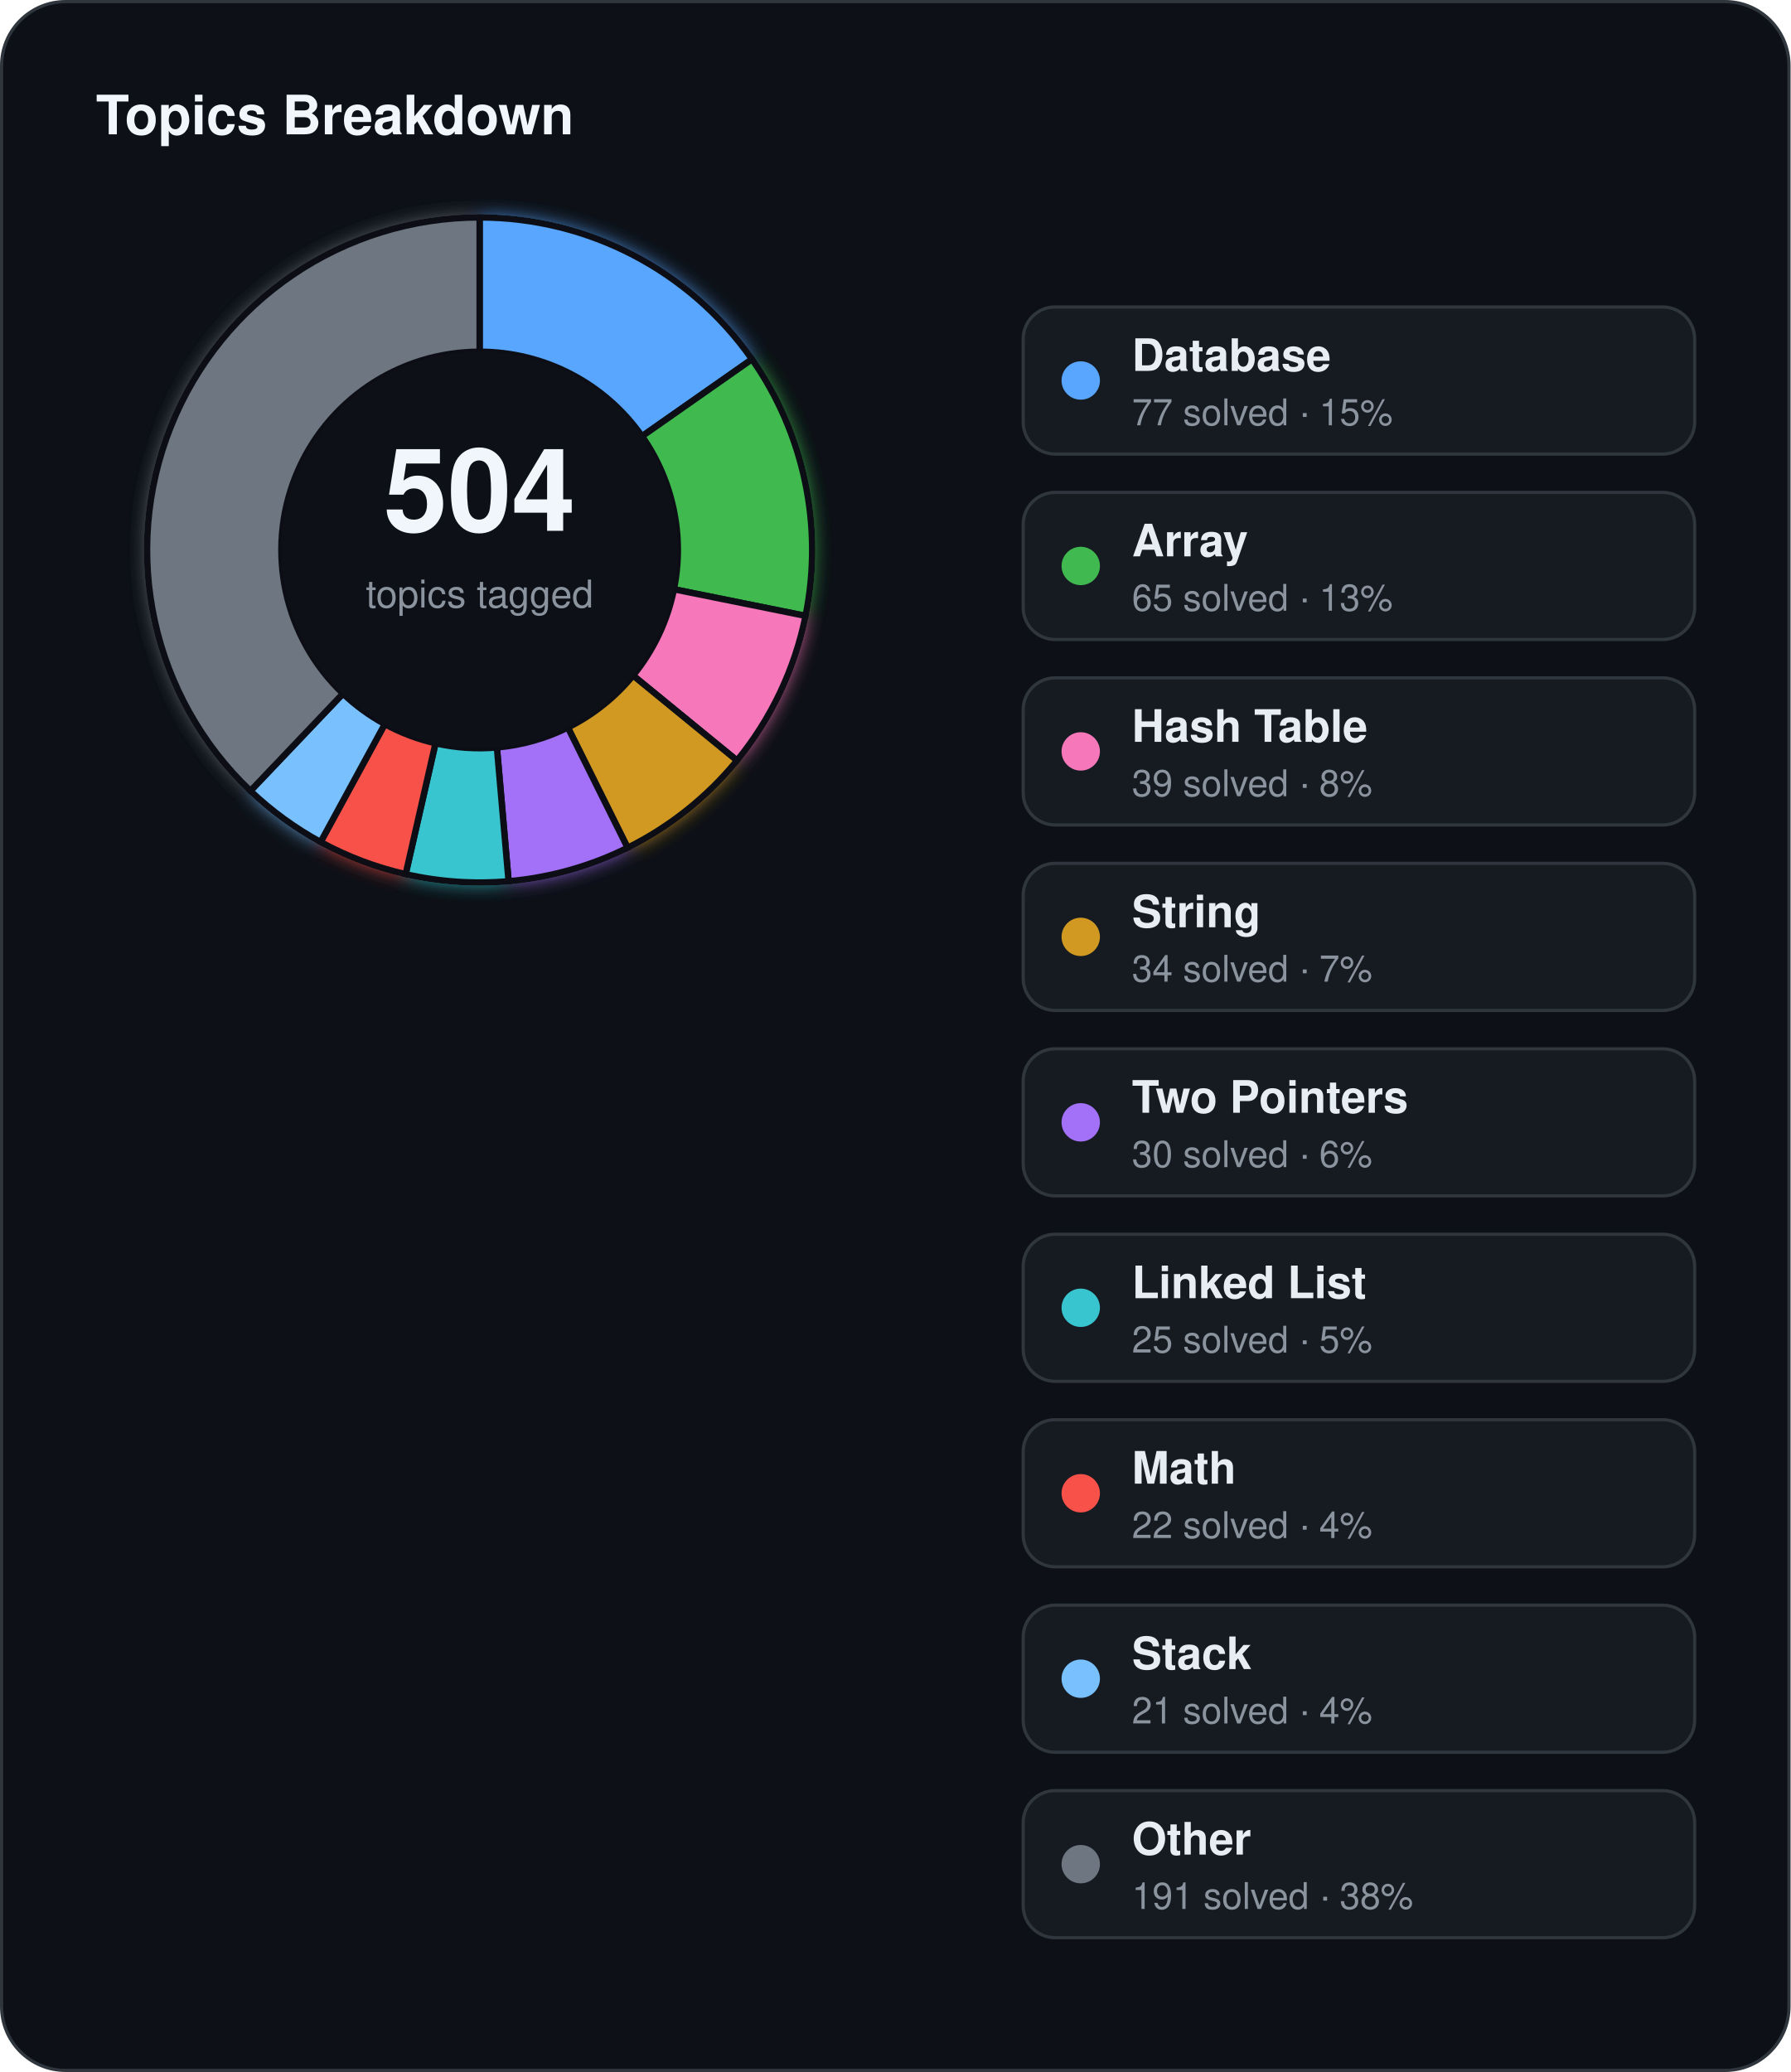
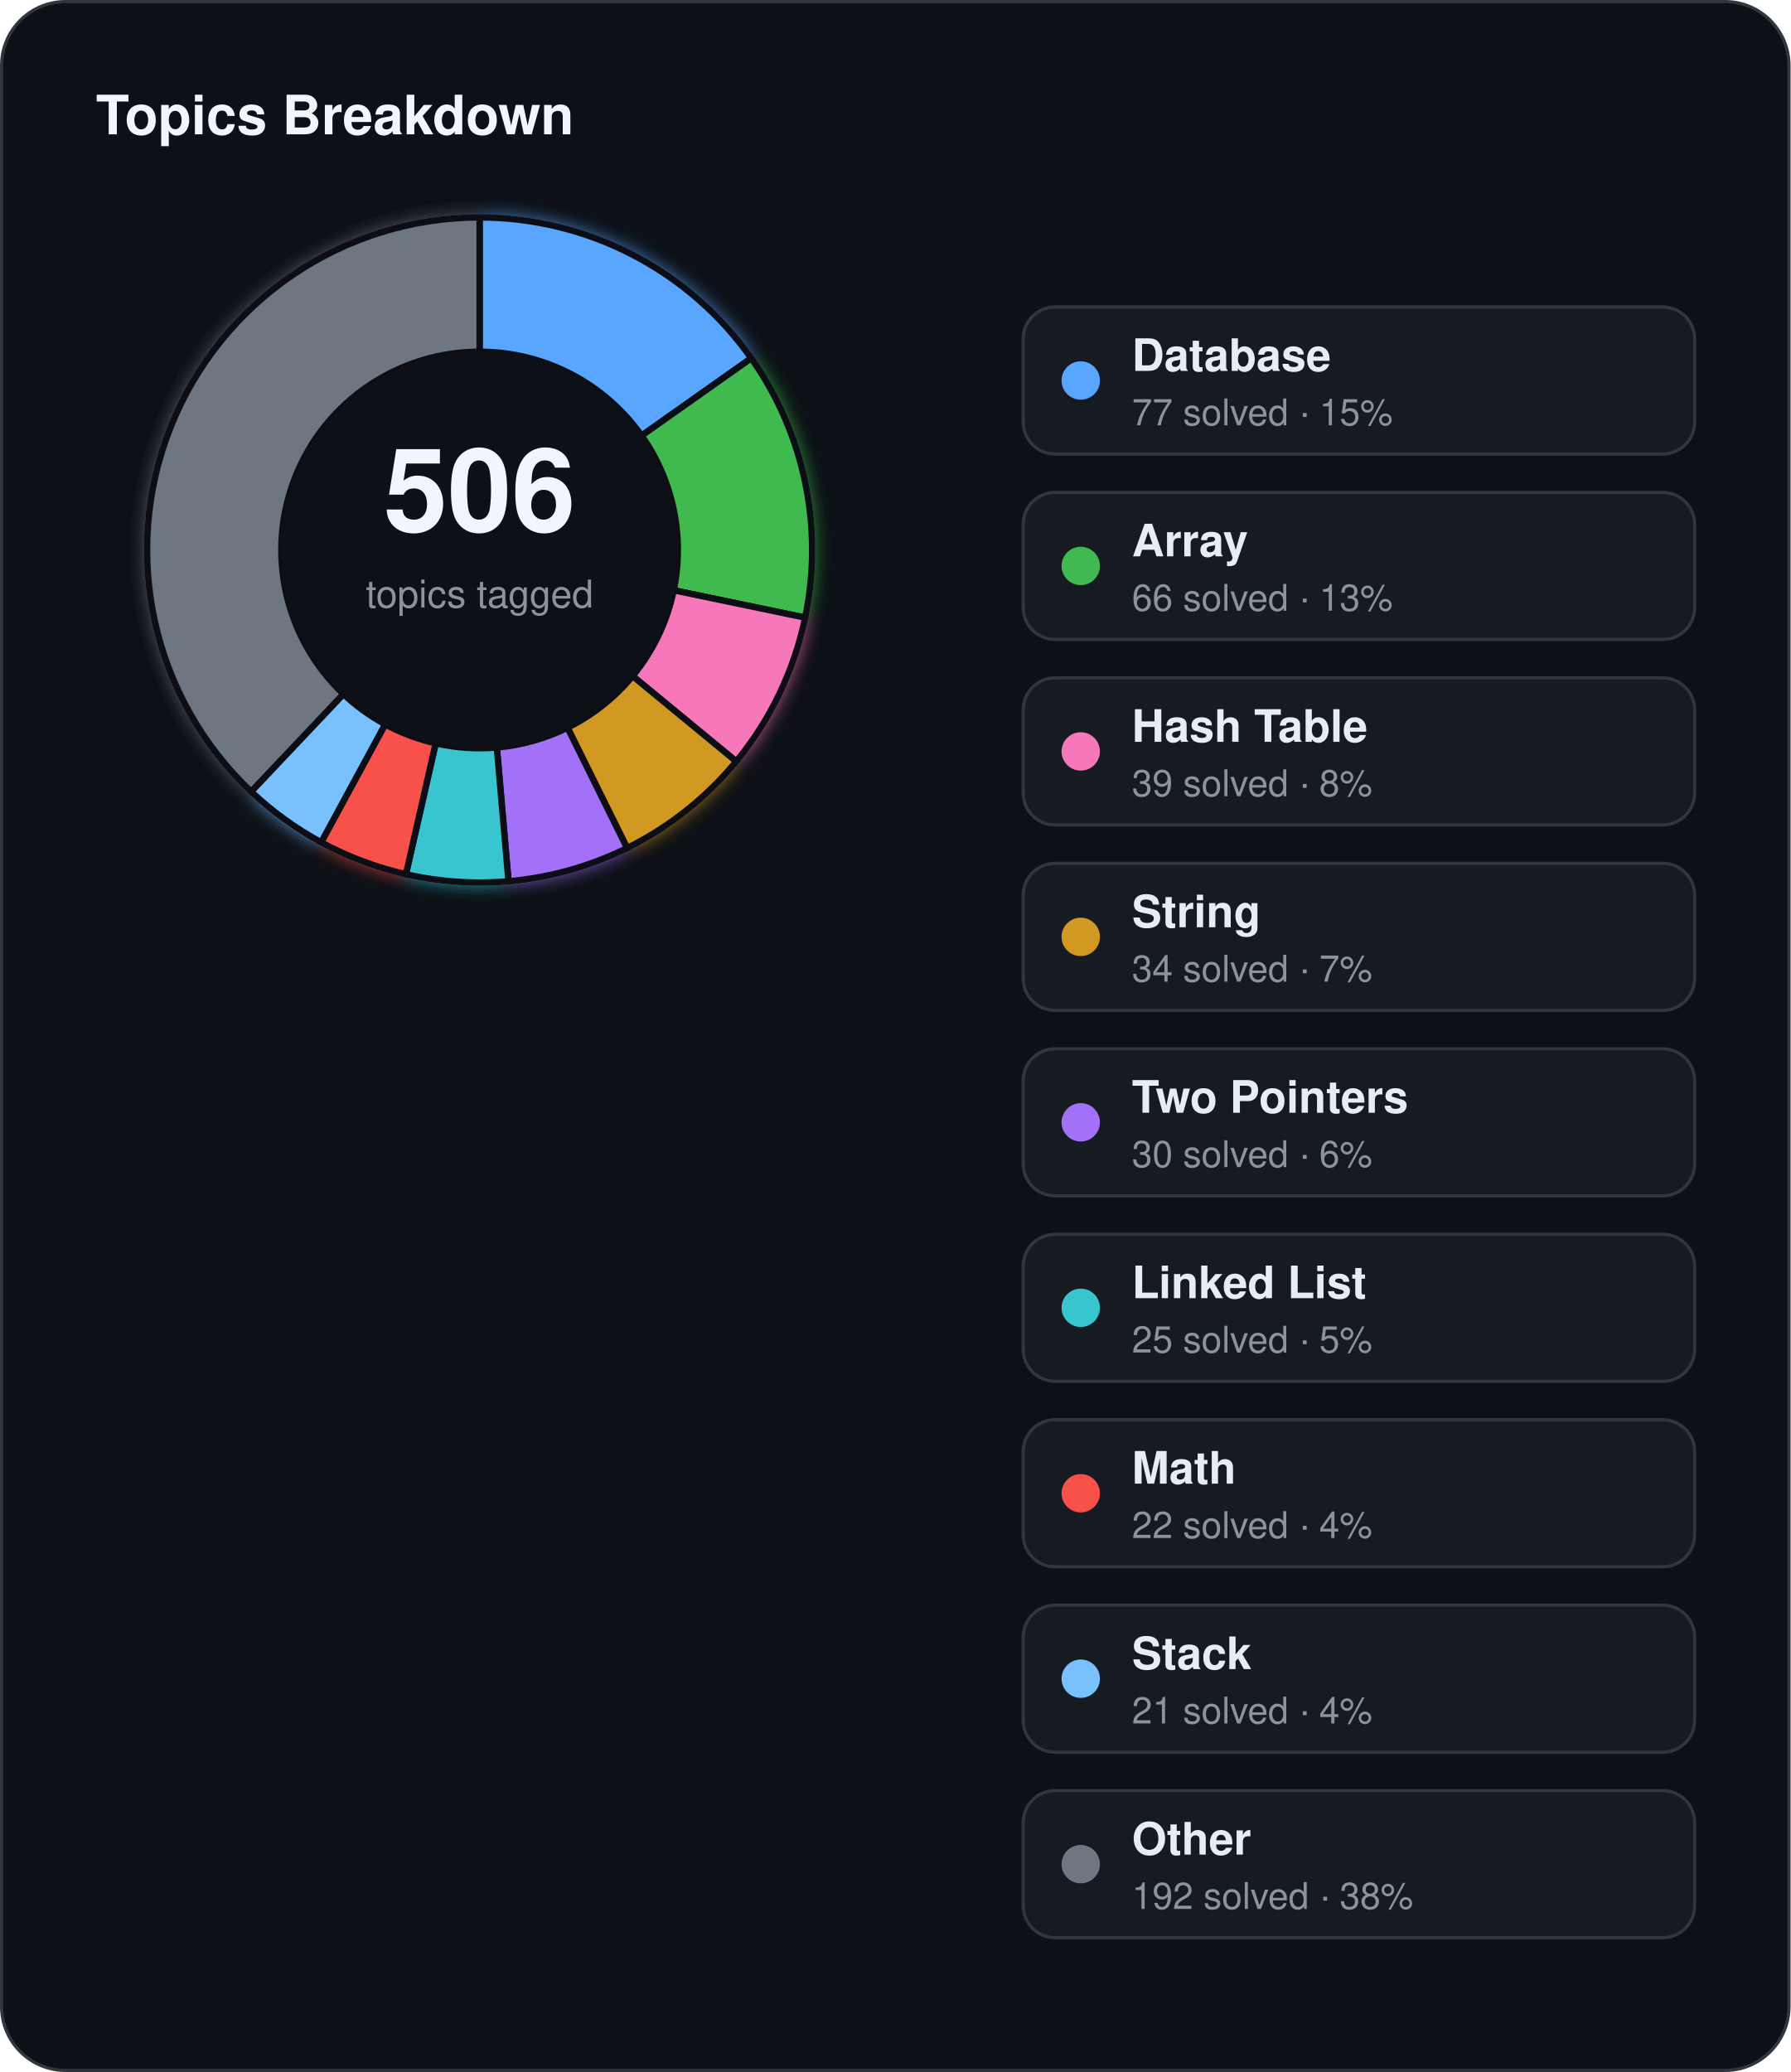
<svg xmlns="http://www.w3.org/2000/svg" width="560" height="648" viewBox="0 0 560 648">
  <defs>
    <filter id="topics-glow" x="-60%" y="-60%" width="220%" height="220%">
      <feGaussianBlur stdDeviation="3" result="blur" />
      <feMerge>
        <feMergeNode in="blur" />
        <feMergeNode in="SourceGraphic" />
      </feMerge>
    </filter>
  </defs>
  <rect x="0.5" y="0.5" width="559" height="647" rx="20" fill="#0d1117" stroke="#30363d" stroke-width="1" />
  <text x="30" y="42" fill="#f0f6fc" font-family="Segoe UI, Helvetica, Arial, sans-serif" font-size="17" font-weight="700">Topics Breakdown</text>
  <g filter="url(#topics-glow)">
-     <path d="M 150.00,68.00 A 104,104 0 0 1 235.19,112.35 L 200.79,136.44 A 62,62 0 0 0 150.00,110.00 Z" fill="#58a6ff" stroke="#0d1117" stroke-width="2" />
-     <path d="M 235.19,112.35 A 104,104 0 0 1 251.94,192.61 L 210.77,184.29 A 62,62 0 0 0 200.79,136.44 Z" fill="#3fb950" stroke="#0d1117" stroke-width="2" />
-     <path d="M 251.94,192.61 A 104,104 0 0 1 230.50,237.85 L 197.99,211.26 A 62,62 0 0 0 210.77,184.29 Z" fill="#f778ba" stroke="#0d1117" stroke-width="2" />
-     <path d="M 230.50,237.85 A 104,104 0 0 1 196.29,265.13 L 177.60,227.52 A 62,62 0 0 0 197.99,211.26 Z" fill="#d29922" stroke="#0d1117" stroke-width="2" />
-     <path d="M 196.29,265.13 A 104,104 0 0 1 159.06,275.60 L 155.40,233.76 A 62,62 0 0 0 177.60,227.52 Z" fill="#a371f7" stroke="#0d1117" stroke-width="2" />
-     <path d="M 159.06,275.60 A 104,104 0 0 1 126.86,273.39 L 136.20,232.45 A 62,62 0 0 0 155.40,233.76 Z" fill="#39c5cf" stroke="#0d1117" stroke-width="2" />
-     <path d="M 126.86,273.39 A 104,104 0 0 1 100.26,263.34 L 120.35,226.45 A 62,62 0 0 0 136.20,232.45 Z" fill="#f85149" stroke="#0d1117" stroke-width="2" />
-     <path d="M 100.26,263.34 A 104,104 0 0 1 78.32,247.35 L 107.27,216.92 A 62,62 0 0 0 120.35,226.45 Z" fill="#79c0ff" stroke="#0d1117" stroke-width="2" />
-     <path d="M 78.32,247.35 A 104,104 0 0 1 150.00,68.00 L 150.00,110.00 A 62,62 0 0 0 107.27,216.92 Z" fill="#6e7681" stroke="#0d1117" stroke-width="2" />
+     <path d="M 150.00,68.00 A 104,104 0 0 1 234.96,112.03 L 200.65,136.25 A 62,62 0 0 0 150.00,110.00 Z" fill="#58a6ff" stroke="#0d1117" stroke-width="2" />
+     <path d="M 234.96,112.03 A 104,104 0 0 1 251.82,193.16 L 210.70,184.61 A 62,62 0 0 0 200.65,136.25 Z" fill="#3fb950" stroke="#0d1117" stroke-width="2" />
+     <path d="M 251.82,193.16 A 104,104 0 0 1 230.26,238.13 L 197.85,211.43 A 62,62 0 0 0 210.70,184.61 Z" fill="#f778ba" stroke="#0d1117" stroke-width="2" />
+     <path d="M 230.26,238.13 A 104,104 0 0 1 196.12,265.22 L 177.49,227.57 A 62,62 0 0 0 197.85,211.43 Z" fill="#d29922" stroke="#0d1117" stroke-width="2" />
+     <path d="M 196.12,265.22 A 104,104 0 0 1 159.03,275.61 L 155.38,233.77 A 62,62 0 0 0 177.49,227.57 Z" fill="#a371f7" stroke="#0d1117" stroke-width="2" />
+     <path d="M 159.03,275.61 A 104,104 0 0 1 126.95,273.41 L 136.26,232.46 A 62,62 0 0 0 155.38,233.77 Z" fill="#39c5cf" stroke="#0d1117" stroke-width="2" />
+     <path d="M 126.95,273.41 A 104,104 0 0 1 100.44,263.43 L 120.46,226.51 A 62,62 0 0 0 136.26,232.46 Z" fill="#f85149" stroke="#0d1117" stroke-width="2" />
+     <path d="M 100.44,263.43 A 104,104 0 0 1 78.54,247.56 L 107.40,217.05 A 62,62 0 0 0 120.46,226.51 Z" fill="#79c0ff" stroke="#0d1117" stroke-width="2" />
+     <path d="M 78.54,247.56 A 104,104 0 0 1 150.00,68.00 L 150.00,110.00 A 62,62 0 0 0 107.40,217.05 Z" fill="#6e7681" stroke="#0d1117" stroke-width="2" />
  </g>
  <circle cx="150" cy="172" r="62" fill="#0d1117" />
-   <text x="150" y="166" text-anchor="middle" fill="#f0f6fc" font-family="Segoe UI, Helvetica, Arial, sans-serif" font-size="36" font-weight="700">504</text>
+   <text x="150" y="166" text-anchor="middle" fill="#f0f6fc" font-family="Segoe UI, Helvetica, Arial, sans-serif" font-size="36" font-weight="700">506</text>
  <text x="150" y="190" text-anchor="middle" fill="#8b949e" font-family="Segoe UI, Helvetica, Arial, sans-serif" font-size="12">topics tagged</text>
  <rect x="320" y="96" width="210" height="46" rx="10" fill="#161b22" stroke="#30363d" stroke-width="1" />
  <circle cx="338" cy="119" r="6" fill="#58a6ff" />
  <text x="354" y="116" fill="#e6edf3" font-family="Segoe UI, Helvetica, Arial, sans-serif" font-size="14" font-weight="600">Database</text>
  <text x="354" y="133" fill="#8b949e" font-family="Segoe UI, Helvetica, Arial, sans-serif" font-size="11.5">77 solved · 15%</text>
  <rect x="320" y="154" width="210" height="46" rx="10" fill="#161b22" stroke="#30363d" stroke-width="1" />
  <circle cx="338" cy="177" r="6" fill="#3fb950" />
  <text x="354" y="174" fill="#e6edf3" font-family="Segoe UI, Helvetica, Arial, sans-serif" font-size="14" font-weight="600">Array</text>
-   <text x="354" y="191" fill="#8b949e" font-family="Segoe UI, Helvetica, Arial, sans-serif" font-size="11.5">65 solved · 13%</text>
+   <text x="354" y="191" fill="#8b949e" font-family="Segoe UI, Helvetica, Arial, sans-serif" font-size="11.5">66 solved · 13%</text>
  <rect x="320" y="212" width="210" height="46" rx="10" fill="#161b22" stroke="#30363d" stroke-width="1" />
  <circle cx="338" cy="235" r="6" fill="#f778ba" />
  <text x="354" y="232" fill="#e6edf3" font-family="Segoe UI, Helvetica, Arial, sans-serif" font-size="14" font-weight="600">Hash Table</text>
  <text x="354" y="249" fill="#8b949e" font-family="Segoe UI, Helvetica, Arial, sans-serif" font-size="11.5">39 solved · 8%</text>
  <rect x="320" y="270" width="210" height="46" rx="10" fill="#161b22" stroke="#30363d" stroke-width="1" />
  <circle cx="338" cy="293" r="6" fill="#d29922" />
  <text x="354" y="290" fill="#e6edf3" font-family="Segoe UI, Helvetica, Arial, sans-serif" font-size="14" font-weight="600">String</text>
  <text x="354" y="307" fill="#8b949e" font-family="Segoe UI, Helvetica, Arial, sans-serif" font-size="11.5">34 solved · 7%</text>
  <rect x="320" y="328" width="210" height="46" rx="10" fill="#161b22" stroke="#30363d" stroke-width="1" />
  <circle cx="338" cy="351" r="6" fill="#a371f7" />
  <text x="354" y="348" fill="#e6edf3" font-family="Segoe UI, Helvetica, Arial, sans-serif" font-size="14" font-weight="600">Two Pointers</text>
  <text x="354" y="365" fill="#8b949e" font-family="Segoe UI, Helvetica, Arial, sans-serif" font-size="11.5">30 solved · 6%</text>
  <rect x="320" y="386" width="210" height="46" rx="10" fill="#161b22" stroke="#30363d" stroke-width="1" />
  <circle cx="338" cy="409" r="6" fill="#39c5cf" />
  <text x="354" y="406" fill="#e6edf3" font-family="Segoe UI, Helvetica, Arial, sans-serif" font-size="14" font-weight="600">Linked List</text>
  <text x="354" y="423" fill="#8b949e" font-family="Segoe UI, Helvetica, Arial, sans-serif" font-size="11.5">25 solved · 5%</text>
  <rect x="320" y="444" width="210" height="46" rx="10" fill="#161b22" stroke="#30363d" stroke-width="1" />
  <circle cx="338" cy="467" r="6" fill="#f85149" />
  <text x="354" y="464" fill="#e6edf3" font-family="Segoe UI, Helvetica, Arial, sans-serif" font-size="14" font-weight="600">Math</text>
  <text x="354" y="481" fill="#8b949e" font-family="Segoe UI, Helvetica, Arial, sans-serif" font-size="11.5">22 solved · 4%</text>
  <rect x="320" y="502" width="210" height="46" rx="10" fill="#161b22" stroke="#30363d" stroke-width="1" />
  <circle cx="338" cy="525" r="6" fill="#79c0ff" />
  <text x="354" y="522" fill="#e6edf3" font-family="Segoe UI, Helvetica, Arial, sans-serif" font-size="14" font-weight="600">Stack</text>
  <text x="354" y="539" fill="#8b949e" font-family="Segoe UI, Helvetica, Arial, sans-serif" font-size="11.5">21 solved · 4%</text>
  <rect x="320" y="560" width="210" height="46" rx="10" fill="#161b22" stroke="#30363d" stroke-width="1" />
  <circle cx="338" cy="583" r="6" fill="#6e7681" />
  <text x="354" y="580" fill="#e6edf3" font-family="Segoe UI, Helvetica, Arial, sans-serif" font-size="14" font-weight="600">Other</text>
-   <text x="354" y="597" fill="#8b949e" font-family="Segoe UI, Helvetica, Arial, sans-serif" font-size="11.5">191 solved · 38%</text>
+   <text x="354" y="597" fill="#8b949e" font-family="Segoe UI, Helvetica, Arial, sans-serif" font-size="11.5">192 solved · 38%</text>
</svg>
